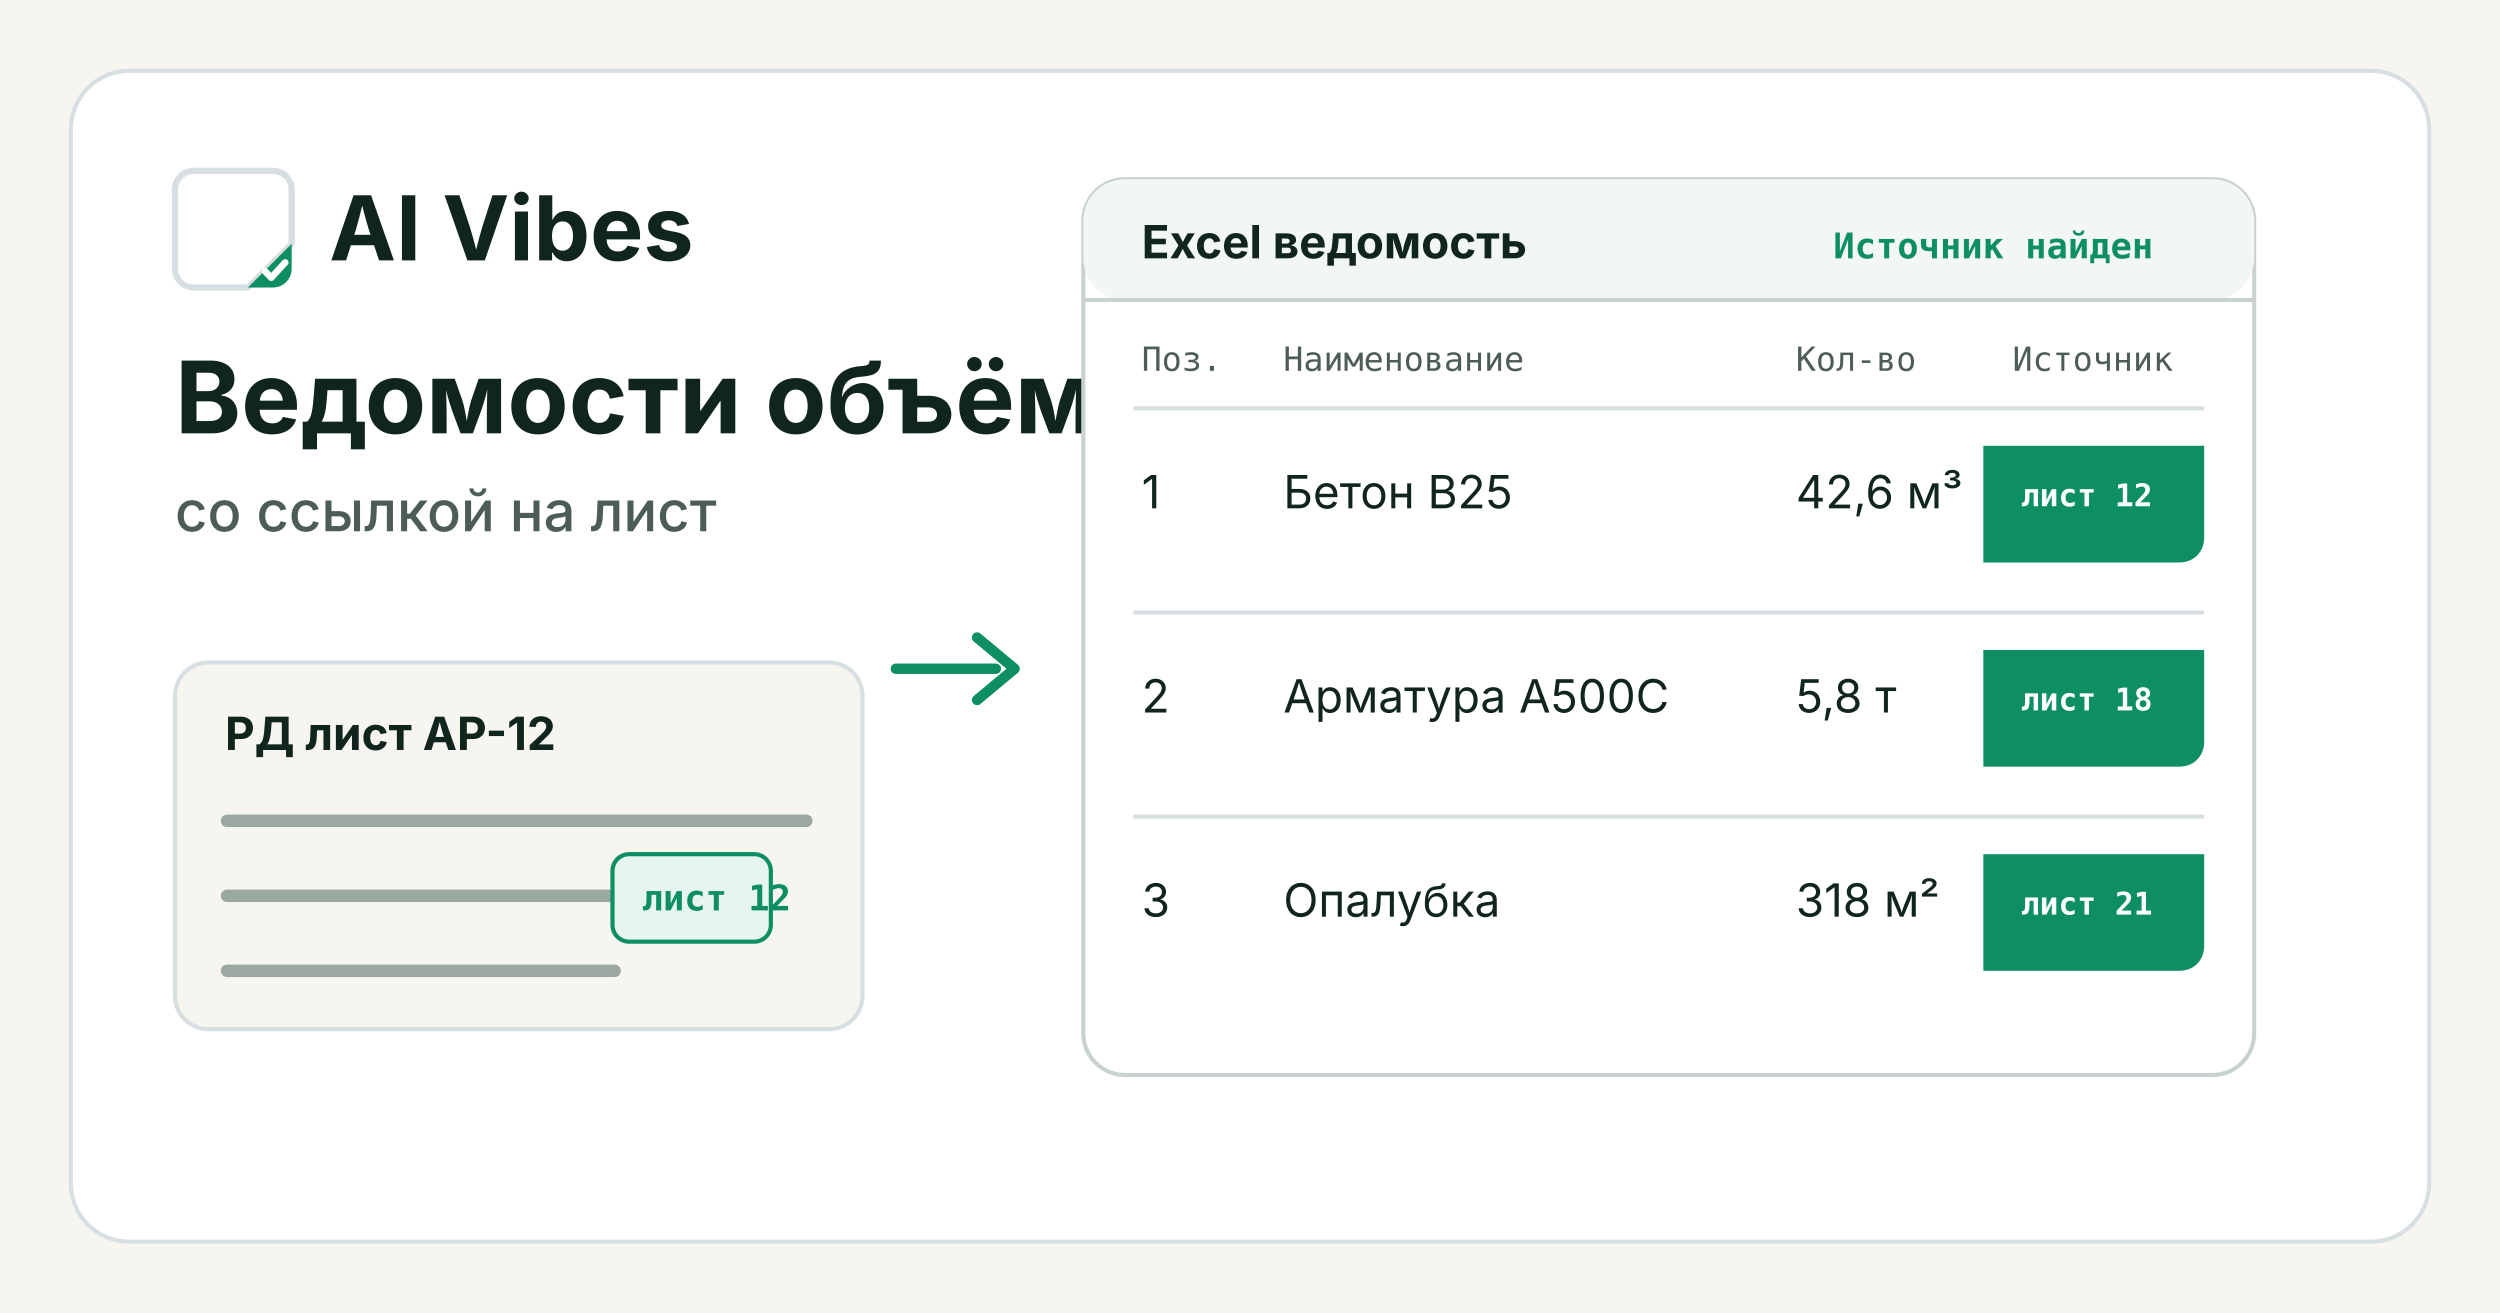
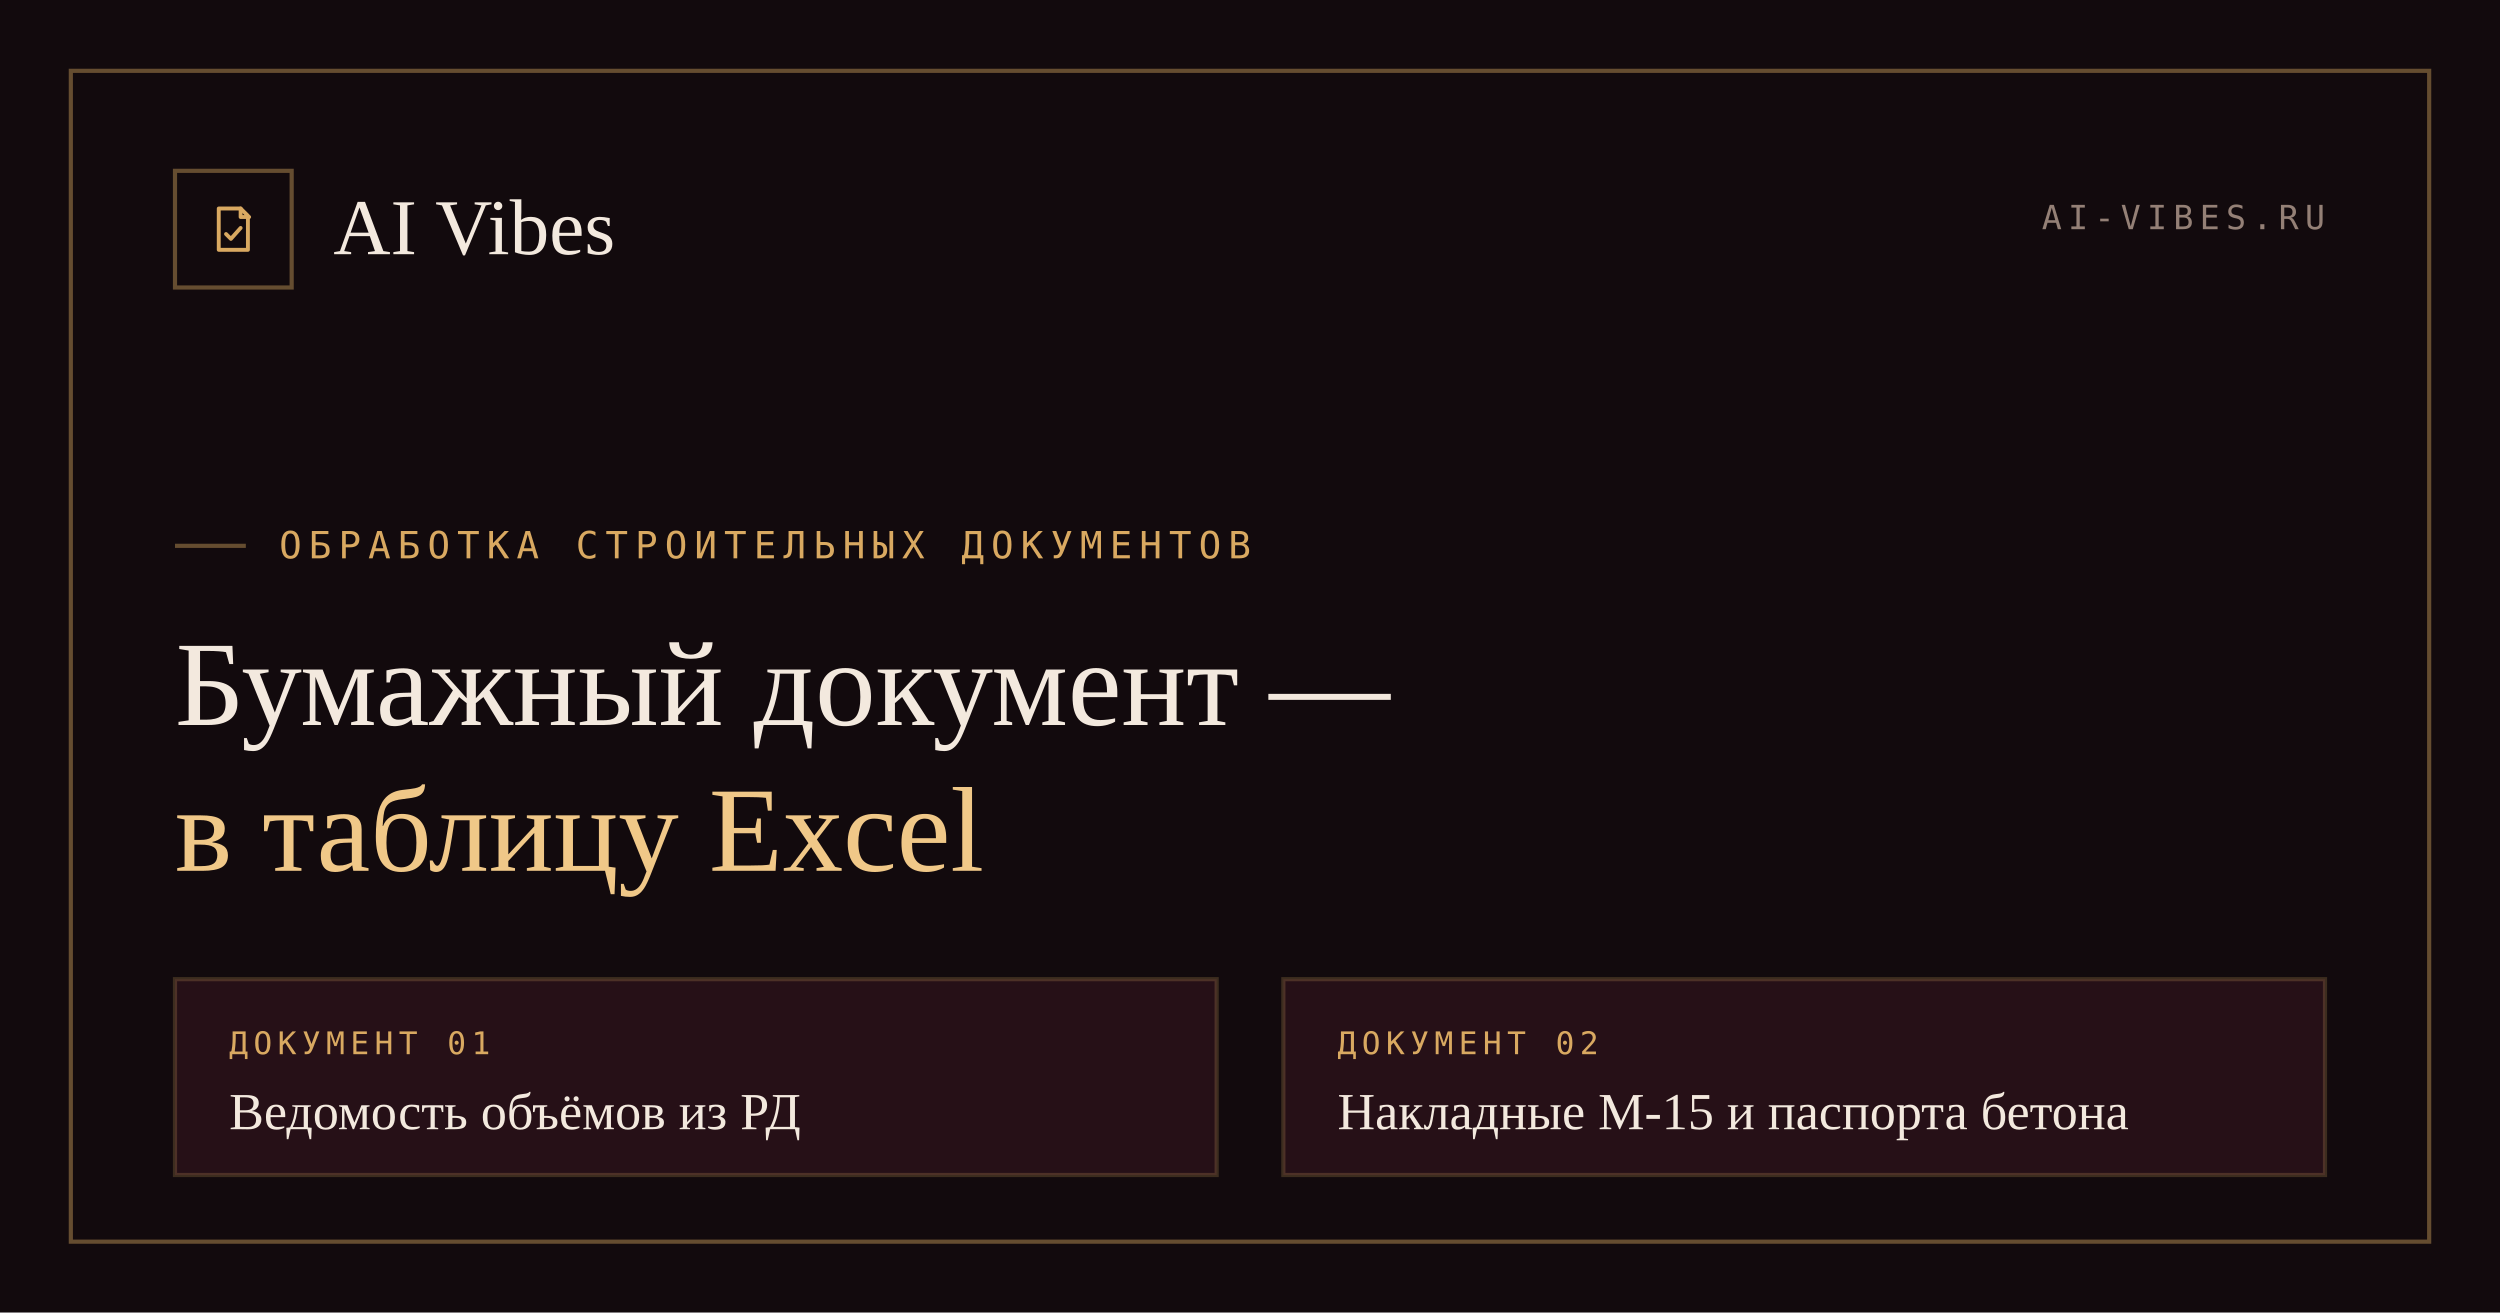
- <svg xmlns="http://www.w3.org/2000/svg" viewBox="0 0 1200 630" role="img" aria-label="AI Vibes - Ведомости объёмов из РД со ссылкой на лист">
-   <rect width="1200" height="630" fill="#F7F5EF" />
-   <rect x="34" y="34" width="1132" height="562" rx="28" fill="#FFFFFF" stroke="#D8DFE3" stroke-width="2" />
+ <svg xmlns="http://www.w3.org/2000/svg" viewBox="0 0 1200 630" role="img" aria-label="AI Vibes — строительные документы в таблицу Excel">
+   <rect width="1200" height="630" fill="#120A0D" />
+   <rect x="34" y="34" width="1132" height="562" fill="none" stroke="#D9A961" stroke-opacity=".42" stroke-width="2" />
  <g transform="translate(84 82)">
-     <g>
-       <path d="M9 0h38c5 0 9 4 9 9v26L35 56H9c-5 0-9-4-9-9V9c0-5 4-9 9-9Z" fill="#FFFFFF" stroke="#D8DFE3" stroke-width="3" stroke-linejoin="round" />
-       <path d="M56 35v12c0 5-4 9-9 9H35l21-21Z" fill="#0E8F63" />
-       <path d="m43.2 48.2 3 3.1 6.7-7.3" fill="none" stroke="#FFFFFF" stroke-width="3.2" stroke-linecap="round" stroke-linejoin="round" />
+     <rect x="0" y="0" width="56" height="56" fill="none" stroke="#D9A961" stroke-opacity=".42" stroke-width="2" />
+     <g transform="translate(14 14) scale(1.1667)" fill="none" stroke="#D9A961" stroke-width="1.6" stroke-linecap="round" stroke-linejoin="round">
+       <path d="M6 3.5h9l3 3V20.5H6z" />
+       <path d="M15 3.5v3.5h3.5" />
+       <path d="M9 14l2 2 4-4.5" />
    </g>
-     <text x="74" y="43" fill="#10251D" font-family="Inter, Arial, sans-serif" font-size="43" font-weight="700">AI Vibes</text>
-     <text x="0" y="126" fill="#10251D" font-family="Inter, Arial, sans-serif" font-size="48" font-weight="700">Ведомости объёмов из РД</text>
-     <text x="0" y="173" fill="#4C5D56" font-family="Inter, Arial, sans-serif" font-size="27" font-weight="500">со ссылкой на лист</text>
-     <g transform="translate(0 236)">
-       <rect x="0" y="0" width="330" height="176" rx="16" fill="#F7F5EF" stroke="#D8DFE3" stroke-width="2" />
-       <text x="24" y="42" fill="#10251D" font-family="Inter, Arial, sans-serif" font-size="22" font-weight="700">РД лист АР-12</text>
-       <path d="M25 76h278M25 112h238M25 148h186" stroke="#9BA8A2" stroke-width="6" stroke-linecap="round" />
-       <rect x="210" y="92" width="76" height="42" rx="8" fill="#E7F5EF" stroke="#0E8F63" stroke-width="2" />
-       <text x="224" y="119" fill="#0E8F63" font-family="JetBrains Mono, Consolas, monospace" font-size="17" font-weight="700">лист 12</text>
-     </g>
+     <text x="76" y="40" fill="#F3E9DE" font-family="Prata, Georgia, 'Times New Roman', serif" font-size="38">AI Vibes</text>
  </g>
-   <g transform="translate(520 86)">
-     <rect x="0" y="0" width="562" height="430" rx="20" fill="#FFFFFF" stroke="#C9D3CE" stroke-width="2" />
-     <rect x="0" y="0" width="562" height="58" rx="20" fill="#F2F6F4" />
-     <path d="M0 58h562" stroke="#C9D3CE" stroke-width="2" />
-     <text x="28" y="38" fill="#10251D" font-family="Inter, Arial, sans-serif" font-size="22" font-weight="700">Excel ведомость</text>
-     <text x="360" y="38" fill="#0E8F63" font-family="JetBrains Mono, Consolas, monospace" font-size="17" font-weight="700">Источник найден</text>
-     <g font-family="JetBrains Mono, Consolas, monospace" font-size="16" fill="#4C5D56">
-       <text x="28" y="92">Поз.</text>
-       <text x="96" y="92">Наименование</text>
-       <text x="342" y="92">Кол-во</text>
-       <text x="446" y="92">Источник</text>
-     </g>
-     <path d="M24 110h514M24 208h514M24 306h514" stroke="#D8DFE3" stroke-width="2" />
-     <g font-family="Inter, Arial, sans-serif" font-size="22" fill="#10251D">
-       <text x="28" y="158">1</text>
-       <text x="96" y="158">Бетон В25</text>
-       <text x="342" y="158">42,6 м³</text>
-       <text x="28" y="256">2</text>
-       <text x="96" y="256">Арматура А500С</text>
-       <text x="342" y="256">5,8 т</text>
-       <text x="28" y="354">3</text>
-       <text x="96" y="354">Опалубка</text>
-       <text x="342" y="354">318 м²</text>
-     </g>
-     <g font-family="JetBrains Mono, Consolas, monospace" font-size="15" font-weight="700">
-       <path d="M432 128h106v44c0 7-5 12-12 12h-94z" fill="#0E8F63" />
-       <text x="450" y="157" fill="#FFFFFF">лист 12</text>
-       <path d="M432 226h106v44c0 7-5 12-12 12h-94z" fill="#0E8F63" />
-       <text x="450" y="255" fill="#FFFFFF">лист 18</text>
-       <path d="M432 324h106v44c0 7-5 12-12 12h-94z" fill="#0E8F63" />
-       <text x="450" y="353" fill="#FFFFFF">лист 21</text>
-     </g>
+   <g transform="translate(84 262)">
+     <path d="M0 0h34" stroke="#D9A961" stroke-opacity=".42" stroke-width="2" />
+     <text x="50" y="6" fill="#D9A961" font-family="'JetBrains Mono', Consolas, monospace" font-size="18" letter-spacing="3.4">ОБРАБОТКА СТРОИТЕЛЬНЫХ ДОКУМЕНТОВ</text>
+     <text x="0" y="86" fill="#F3E9DE" font-family="Prata, Georgia, 'Times New Roman', serif" font-size="58">Бумажный документ —</text>
+     <text x="0" y="156" fill="#F0C888" font-family="Prata, Georgia, 'Times New Roman', serif" font-size="58">в таблицу Excel</text>
  </g>
-   <path d="M430 321h48" stroke="#0E8F63" stroke-width="5" stroke-linecap="round" />
-   <path d="m469 306 18 15-18 15" fill="none" stroke="#0E8F63" stroke-width="5" stroke-linecap="round" stroke-linejoin="round" />
+   <g transform="translate(84 470)">
+     <rect x="0" y="0" width="500" height="94" fill="#261017" stroke="#D9A961" stroke-opacity=".22" stroke-width="2" />
+     <text x="26" y="36" fill="#D9A961" font-family="'JetBrains Mono', Consolas, monospace" font-size="15" letter-spacing="2.6">ДОКУМЕНТ 01</text>
+     <text x="26" y="72" fill="#F3E9DE" font-family="Prata, Georgia, 'Times New Roman', serif" font-size="25">Ведомость объёмов из РД</text>
+   </g>
+   <g transform="translate(616 470)">
+     <rect x="0" y="0" width="500" height="94" fill="#261017" stroke="#D9A961" stroke-opacity=".22" stroke-width="2" />
+     <text x="26" y="36" fill="#D9A961" font-family="'JetBrains Mono', Consolas, monospace" font-size="15" letter-spacing="2.6">ДОКУМЕНТ 02</text>
+     <text x="26" y="72" fill="#F3E9DE" font-family="Prata, Georgia, 'Times New Roman', serif" font-size="25">Накладные М-15 и паспорта бетона</text>
+   </g>
+   <text x="1116" y="110" text-anchor="end" fill="#948076" font-family="'JetBrains Mono', Consolas, monospace" font-size="16" letter-spacing="3">AI-VIBES.RU</text>
</svg>
